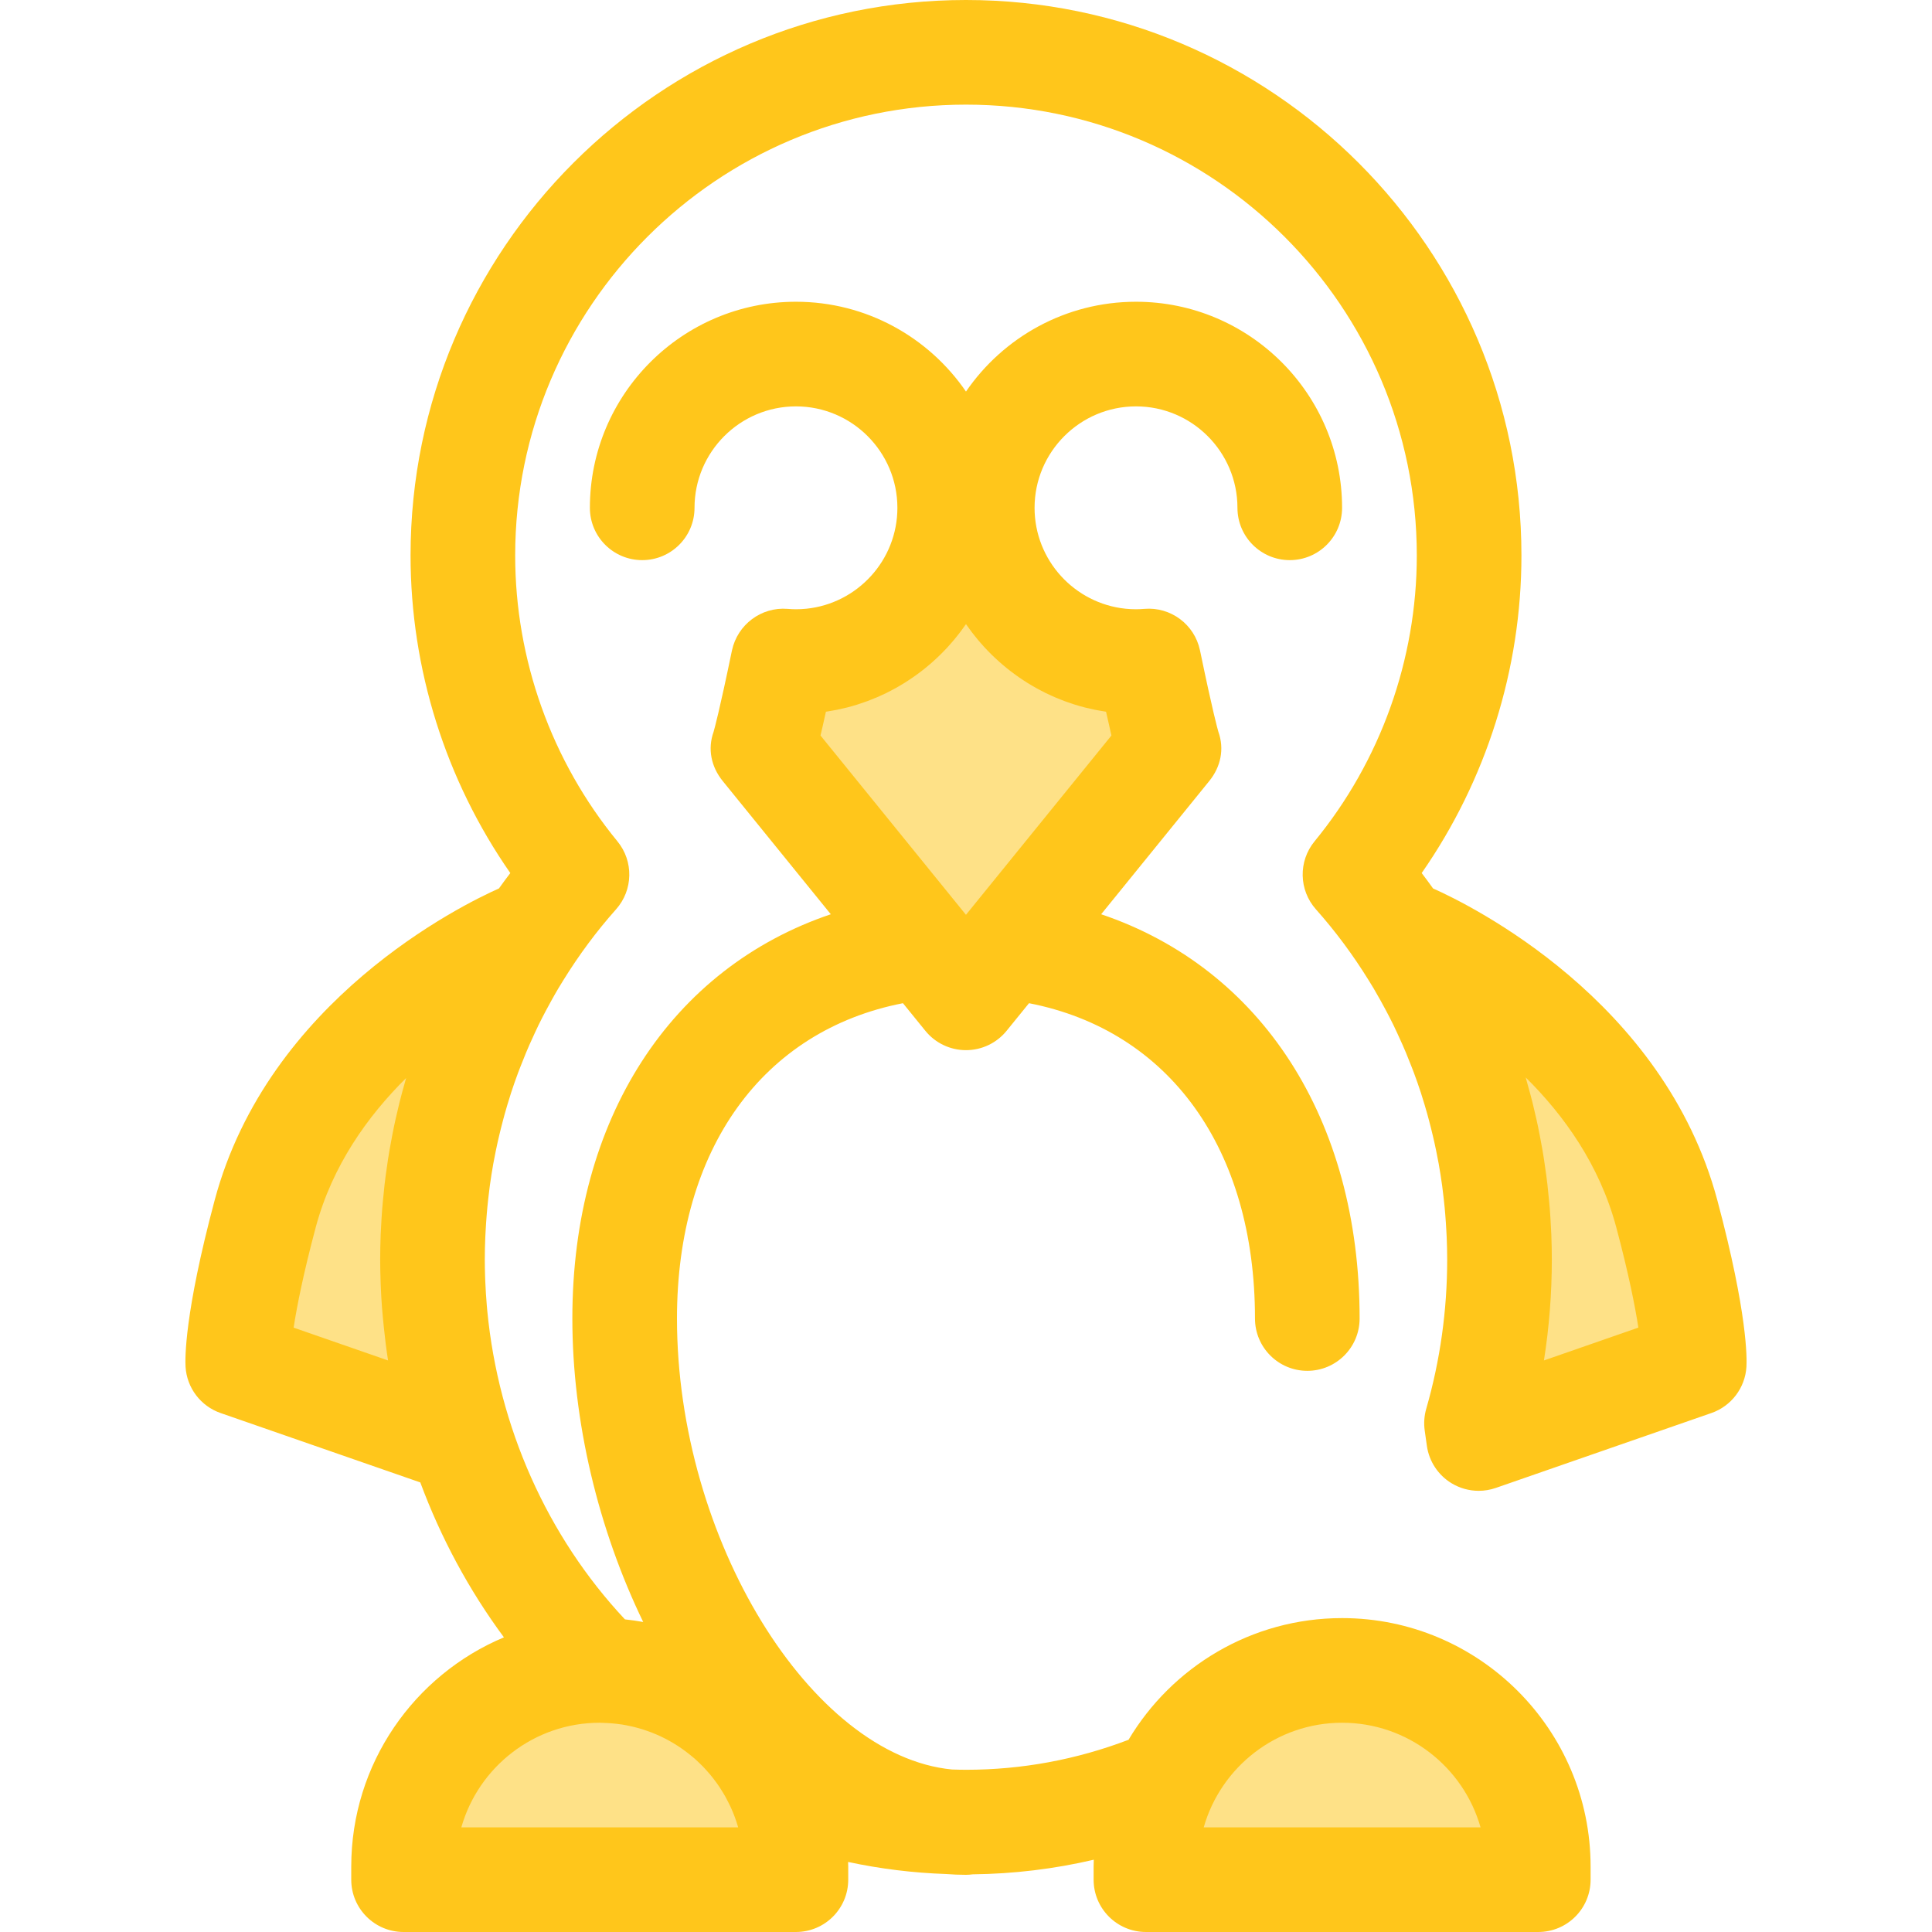
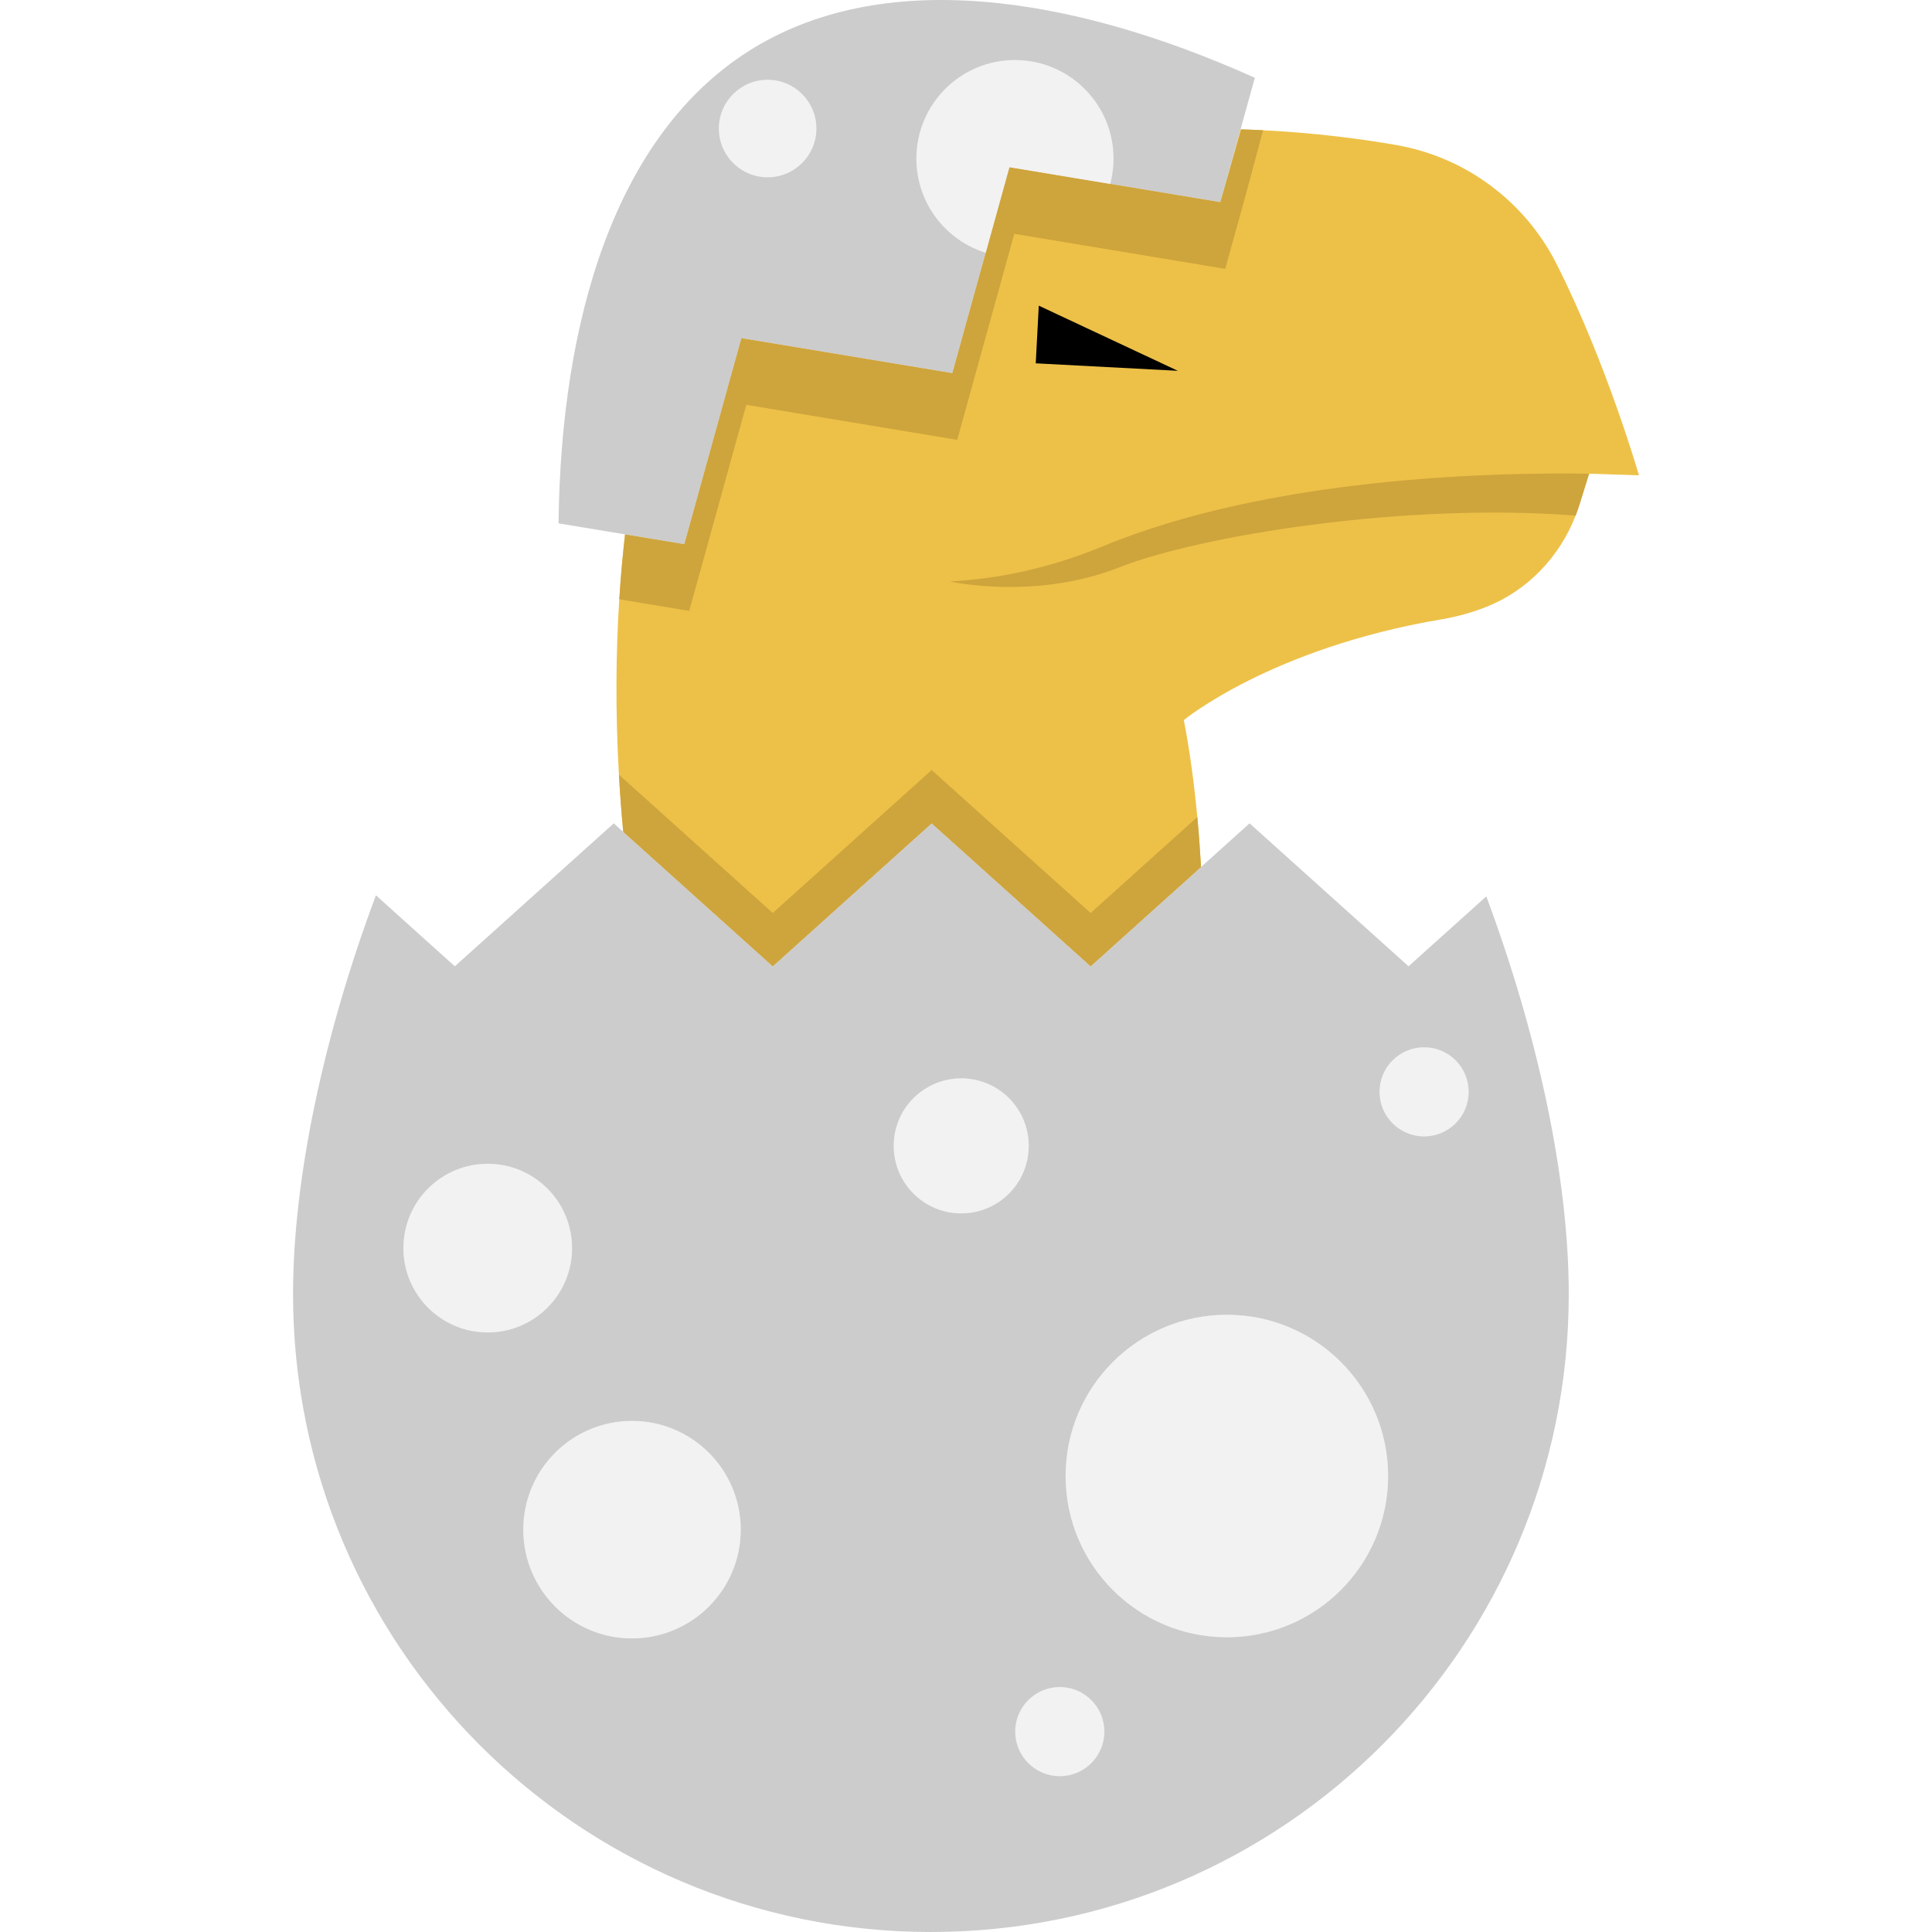
- <svg xmlns="http://www.w3.org/2000/svg" version="1.1" id="Layer_1" x="0px" y="0px" viewBox="0 0 511.999 511.999" style="enable-background:new 0 0 511.999 511.999;" xml:space="preserve">
+ <svg xmlns="http://www.w3.org/2000/svg" version="1.1" id="Capa_1" x="0px" y="0px" viewBox="0 0 434.86 434.86" style="enable-background:new 0 0 434.86 434.86;" xml:space="preserve">
  <g>
-     <path style="fill:#FEE187;" d="M114.614,333.78c0-30.747,8.832-59.315,23.959-83.049l0.441-3.117c0,0-54.954,22.471-68.738,74.063   c-7.885,29.51-7.261,39.694-7.261,39.694l57.121,19.847l0.571-4.041C116.749,363.446,114.614,348.876,114.614,333.78z" />
-     <path style="fill:#FEE187;" d="M441.723,321.678c-13.784-51.592-68.738-74.063-68.738-74.063l0.441,3.117   c15.127,23.734,23.959,52.302,23.959,83.049c0,15.097-2.135,29.666-6.092,43.398l0.571,4.041l57.121-19.847   C448.984,361.372,449.608,351.189,441.723,321.678z" />
-     <path style="fill:#FEE187;" d="M304.437,175.175c-1.115,0.092-2.24,0.151-3.379,0.151c-22.503,0-40.746-18.243-40.746-40.746   c0-0.421,0.019-0.837,0.032-1.255H257.8h-3.602h-2.544c0.012,0.417,0.032,0.833,0.032,1.255c0,22.503-18.243,40.746-40.746,40.746   c-1.138,0-2.264-0.058-3.379-0.151c-0.033,0.158-0.072,0.319-0.105,0.477c-3.872,18.717-5.163,22.591-5.163,22.591l53.706,66.197   l53.706-66.197c0,0-1.291-3.872-5.163-22.591C304.509,175.495,304.472,175.334,304.437,175.175z" />
-     <path style="fill:#FEE187;" d="M407.667,498.136H303.69v-3.469c0-28.713,23.275-51.989,51.989-51.989l0,0   c28.713,0,51.989,23.276,51.989,51.989L407.667,498.136L407.667,498.136z" />
-     <path style="fill:#FEE187;" d="M210.929,498.136H106.952v-3.469c0-28.713,23.276-51.989,51.989-51.989l0,0   c28.713,0,51.989,23.276,51.989,51.989V498.136z" />
+     <path style="fill:#EDC148;" d="M368.9,106.99c0,0,0,0-0.01,0c-0.31,0-11.21-0.37-11.21-0.37l-2.16,6.94   c-0.26,0.85-0.56,1.68-0.88,2.5c-3.58,9.21-10.68,16.74-19.9,20.46c-3.25,1.31-6.66,2.27-10.16,2.86   c-38.5,6.47-58.12,22.7-58.12,22.7c1.33,6.89,2.32,14.21,3.03,21.82c0.35,3.68,0.62,7.44,0.84,11.25l-24.85,22.35l-35.78-32.18   l-35.77,32.18l-33.65-30.26c-0.41-4.39-0.73-8.68-0.97-12.87c-0.82-14.37-0.69-27.55,0.08-39.49c0.33-5.09,0.77-9.96,1.3-14.59   l13.34,2.21l12.85-46.38L214.36,84l12.84-46.37l47.48,7.88l4.17-15.05l0.37-1.35h0.01c0.05,0,0.11,0,0.16,0.01   c1.67,0.05,3.3,0.11,4.91,0.2c11.7,0.59,21.83,1.9,30.02,3.33c15.61,2.74,28.95,12.7,36.08,26.84   C361.7,81.92,368.9,106.99,368.9,106.99z" />
+     <path style="fill:#F2F2F2;" d="M276.15,295.93c20.04,0,36.29,16.25,36.29,36.29c0,20.05-16.25,36.3-36.29,36.3   c-20.05,0-36.3-16.25-36.3-36.3C239.85,312.18,256.1,295.93,276.15,295.93z" />
+     <path style="fill:#F2F2F2;" d="M216.36,242.72c8.39,0,15.19,6.8,15.19,15.2c0,8.39-6.8,15.19-15.19,15.19s-15.2-6.8-15.2-15.19   C201.16,249.52,207.97,242.72,216.36,242.72z" />
+     <path style="fill:#F2F2F2;" d="M142.25,319.82c13.52,0,24.48,10.96,24.48,24.48c0,13.52-10.96,24.48-24.48,24.48   s-24.47-10.96-24.47-24.48C117.78,330.78,128.73,319.82,142.25,319.82z" />
+     <path style="fill:#F2F2F2;" d="M109.78,261.95c10.48,0,18.98,8.5,18.98,18.98c0,10.48-8.5,18.98-18.98,18.98   c-10.49,0-18.98-8.5-18.98-18.98C90.8,270.45,99.29,261.95,109.78,261.95z" />
+     <path style="fill:#CCCCCC;" d="M334.54,201.76c11.82,31.71,18.56,63.85,18.56,89.53c0,79.29-64.28,143.57-143.57,143.57   c-79.3,0-143.57-64.28-143.57-143.57c0-25.75,6.78-57.99,18.65-89.78l17.76,15.99l35.78-32.18l2.13,1.92l33.65,30.26l35.77-32.18   l35.78,32.18l24.85-22.35l10.93-9.83l35.78,32.18L334.54,201.76z M312.44,332.22c0-20.04-16.25-36.29-36.29-36.29   c-20.05,0-36.3,16.25-36.3,36.29c0,20.05,16.25,36.3,36.3,36.3C296.19,368.52,312.44,352.27,312.44,332.22z M231.55,257.92   c0-8.4-6.8-15.2-15.19-15.2s-15.2,6.8-15.2,15.2c0,8.39,6.81,15.19,15.2,15.19S231.55,266.31,231.55,257.92z M166.73,344.3   c0-13.52-10.96-24.48-24.48-24.48s-24.47,10.96-24.47,24.48c0,13.52,10.95,24.48,24.47,24.48S166.73,357.82,166.73,344.3z    M128.76,280.93c0-10.48-8.5-18.98-18.98-18.98c-10.49,0-18.98,8.5-18.98,18.98c0,10.48,8.49,18.98,18.98,18.98   C120.26,299.91,128.76,291.41,128.76,280.93z" />
+     <path style="fill:#CEA43C;" d="M269.49,183.9l-24.01,21.6l-35.78-32.18l-35.77,32.18l-33.65-30.26l-0.97-0.87   c0.24,4.19,0.56,8.48,0.97,12.87l33.65,30.26l35.77-32.18l35.78,32.18l24.85-22.35C270.11,191.34,269.84,187.58,269.49,183.9z" />
+     <path style="fill:#CCCCCC;" d="M282.44,17.51l-3.21,11.6h-0.01l-4.54,16.4L249.9,41.4l-22.7-3.77l-5.34,19.27l-7.5,27.1   l-47.48-7.88l-12.85,46.38l-13.34-2.21v-0.01l-14.97-2.48c0.51-45.79,12.72-87.11,42.67-106.22   C198.27-7.5,240.76-1.23,282.44,17.51z" />
+     <path style="fill:#CEA43C;" d="M284.3,29.32l-3.97,14.79h-0.01l-4.54,16.4L251,56.4l-22.7-3.77l-5.34,19.27l-7.5,27.1l-47.48-7.88   l-12.85,46.38l-13.34-2.21v-0.01l-2.4-0.4c0.33-5.09,0.77-9.96,1.3-14.59l13.34,2.21l12.85-46.38L214.36,84l12.84-46.37l47.48,7.88   l4.71-16.39C281.06,29.17,282.69,29.23,284.3,29.32z" />
+     <path style="fill:#CEA43C;" d="M357.68,106.62l-2.16,6.94c-0.26,0.85-0.56,1.68-0.88,2.5c-38.22-3.02-84.54,4.47-102.71,11.64   c-19,7.5-38.15,3.18-38.15,3.18c10.53-0.56,22.18-2.84,34.53-7.95C285.74,107.46,335.68,106.28,357.68,106.62z" />
+     <polygon points="265.11,83.463 233.127,81.779 233.811,68.797  " />
+     <path style="fill:#F2F2F2;" d="M172.78,17.95c6.063,0,10.98,4.917,10.98,10.98s-4.917,10.98-10.98,10.98   c-6.068,0-10.98-4.917-10.98-10.98S166.711,17.95,172.78,17.95z" />
+     <path style="fill:#F2F2F2;" d="M250.64,35.7c0,1.97-0.26,3.88-0.74,5.7l-22.7-3.77l-5.34,19.27c-9.04-2.81-15.6-11.24-15.6-21.2   c0-12.25,9.92-22.19,22.19-22.19C240.7,13.51,250.64,23.45,250.64,35.7z" />
+     <path style="fill:#F2F2F2;" d="M238.543,379.72c5.541,0,10.033,4.491,10.033,10.039c0,5.541-4.491,10.033-10.033,10.033   s-10.039-4.491-10.039-10.033C228.503,384.211,233.001,379.72,238.543,379.72z" />
+     <path style="fill:#F2F2F2;" d="M320.543,235.72c5.541,0,10.033,4.491,10.033,10.039c0,5.541-4.491,10.033-10.033,10.033   c-5.541,0-10.039-4.491-10.039-10.033C310.503,240.211,315.001,235.72,320.543,235.72z" />
  </g>
-   <path style="fill:#FFC61B;" d="M455.118,318.1c-14.199-53.145-65.549-78.291-75.346-82.654c-0.99-1.37-1.978-2.74-3.011-4.08  c17.117-24.572,26.435-54.045,26.435-84.168C403.197,66.032,337.164,0,255.999,0S108.801,66.032,108.801,147.198  c0,30.123,9.318,59.597,26.435,84.168c-1.033,1.341-2.021,2.71-3.011,4.08c-9.797,4.363-61.146,29.509-75.346,82.654  c-8.058,30.159-7.832,42.044-7.706,44.119c0.342,5.583,4.004,10.415,9.288,12.251l52.92,18.387  c5.451,14.686,12.904,28.541,22.166,41.054c-23.743,9.959-40.463,33.439-40.463,60.756v3.467c0,7.657,6.207,13.864,13.864,13.864  h103.977c7.657,0,13.864-6.207,13.864-13.864v-3.467c0-0.413-0.024-0.821-0.032-1.231c8.525,1.831,17.203,2.895,25.98,3.201  c1.739,0.134,3.491,0.208,5.257,0.208c0.607,0,1.199-0.053,1.786-0.128c10.882-0.128,21.608-1.421,32.086-3.874  c-0.017,0.607-0.046,1.212-0.046,1.823v3.467c0,7.657,6.207,13.864,13.864,13.864h103.977c7.657,0,13.864-6.207,13.864-13.864  v-3.467c0-36.312-29.542-65.854-65.853-65.854c-24.042,0-45.108,12.958-56.604,32.25c-13.794,5.257-28.257,7.947-43.075,7.947  c-1.239,0-2.475-0.039-3.709-0.076c-37.334-3.617-72.879-61.041-72.879-119.514c0-44.975,22.747-76.33,59.887-83.561l5.935,7.315  c2.633,3.244,6.588,5.13,10.767,5.13c4.179,0,8.134-1.884,10.767-5.13l5.935-7.315c37.14,7.23,59.887,38.586,59.887,83.561  c0,7.657,6.207,13.864,13.864,13.864c7.657,0,13.864-6.207,13.864-13.864c0-53.04-26.204-92.844-68.491-107.133l28.648-35.31  c3.053-3.763,4.044-8.484,2.415-13.039c-0.226-0.775-1.556-5.565-4.767-21.084l-0.126-0.578c-1.456-6.814-7.749-11.491-14.689-10.92  c-0.854,0.071-1.589,0.104-2.247,0.104c-0.926,0-1.843-0.047-2.745-0.139c-13.539-1.38-24.138-12.847-24.138-26.743v-0.001  c0-14.824,12.059-26.882,26.883-26.882c14.822,0,26.882,12.059,26.882,26.882c0,7.657,6.207,13.864,13.864,13.864  s13.864-6.207,13.864-13.864c0-30.112-24.498-54.61-54.61-54.61c-18.689,0-35.21,9.442-45.059,23.801  c-9.849-14.359-26.37-23.801-45.059-23.801c-30.112,0-54.61,24.498-54.61,54.61c0,7.657,6.207,13.864,13.864,13.864  c7.657,0,13.864-6.207,13.864-13.864c0-14.822,12.059-26.882,26.882-26.882c14.822,0,26.882,12.058,26.883,26.882v0.001  c0,13.896-10.599,25.363-24.138,26.743c-0.903,0.092-1.818,0.139-2.745,0.139c-0.659,0-1.392-0.033-2.247-0.104  c-6.957-0.556-13.25,4.186-14.707,11l-0.105,0.487c-3.214,15.529-4.543,20.321-4.769,21.096c-1.629,4.556-0.638,9.275,2.415,13.039  l28.648,35.31c-42.288,14.289-68.491,54.093-68.491,107.133c0,27.268,6.852,55.801,18.775,80.423  c-1.597-0.283-3.207-0.527-4.841-0.692c-20.629-22.01-33.512-51.024-36.477-81.735c-0.051-0.545-0.097-1.09-0.143-1.635  c-0.086-1.019-0.162-2.039-0.227-3.061c-0.065-1.058-0.123-2.117-0.166-3.178c-0.019-0.464-0.035-0.929-0.05-1.395  c-0.044-1.454-0.076-2.91-0.076-4.369c0-1.972,0.051-3.935,0.132-5.894c0.024-0.589,0.061-1.176,0.093-1.764  c0.075-1.413,0.168-2.821,0.283-4.226c0.051-0.62,0.104-1.239,0.162-1.858c0.146-1.524,0.317-3.042,0.51-4.554  c0.054-0.424,0.098-0.851,0.157-1.274c0.268-1.953,0.573-3.899,0.919-5.833c0.053-0.291,0.115-0.58,0.169-0.871  c0.302-1.625,0.631-3.241,0.989-4.85c0.122-0.552,0.254-1.101,0.383-1.65c0.326-1.389,0.674-2.773,1.041-4.15  c0.146-0.546,0.288-1.092,0.441-1.636c0.451-1.608,0.929-3.207,1.435-4.794c0.082-0.255,0.154-0.513,0.236-0.768  c0.588-1.809,1.22-3.602,1.88-5.382c0.208-0.562,0.433-1.116,0.649-1.675c0.467-1.21,0.947-2.417,1.447-3.612  c0.291-0.695,0.589-1.386,0.891-2.077c0.47-1.073,0.957-2.136,1.453-3.196c0.326-0.696,0.646-1.395,0.984-2.084  c0.607-1.242,1.242-2.469,1.887-3.692c0.481-0.912,0.975-1.818,1.477-2.719c0.606-1.09,1.217-2.177,1.852-3.248  c0.442-0.747,0.904-1.485,1.361-2.224c4.097-6.62,8.741-12.912,13.957-18.77c4.538-5.099,4.69-12.743,0.359-18.018  c-17.472-21.276-27.094-48.181-27.094-75.762c0-65.875,53.594-119.469,119.469-119.469s119.469,53.594,119.469,119.469  c0,27.58-9.622,54.486-27.094,75.762c-4.333,5.275-4.18,12.919,0.359,18.018c5.214,5.858,9.86,12.149,13.957,18.77  c0.457,0.739,0.919,1.477,1.361,2.224c0.635,1.073,1.246,2.159,1.852,3.248c0.502,0.901,0.995,1.807,1.477,2.719  c0.645,1.223,1.28,2.45,1.887,3.692c0.338,0.69,0.659,1.389,0.984,2.084c0.496,1.059,0.984,2.124,1.453,3.196  c0.302,0.69,0.6,1.382,0.891,2.077c0.5,1.197,0.982,2.401,1.447,3.612c0.216,0.559,0.441,1.113,0.649,1.675  c0.66,1.78,1.292,3.573,1.88,5.382c0.083,0.255,0.155,0.513,0.236,0.768c0.506,1.587,0.986,3.186,1.435,4.794  c0.152,0.543,0.294,1.091,0.441,1.636c0.367,1.377,0.715,2.759,1.041,4.15c0.129,0.549,0.259,1.098,0.383,1.65  c0.358,1.608,0.686,3.225,0.989,4.85c0.054,0.291,0.118,0.58,0.169,0.871c0.347,1.934,0.652,3.879,0.919,5.833  c0.058,0.423,0.103,0.85,0.157,1.274c0.193,1.513,0.365,3.031,0.51,4.554c0.058,0.618,0.111,1.238,0.162,1.858  c0.115,1.404,0.208,2.813,0.283,4.226c0.031,0.588,0.068,1.174,0.093,1.764c0.079,1.959,0.132,3.924,0.132,5.894  c0,13.466-1.867,26.776-5.55,39.561c-0.541,1.876-0.678,3.843-0.405,5.777l0.571,4.041c0.58,4.105,2.967,7.735,6.504,9.895  c2.202,1.343,4.704,2.03,7.225,2.03c1.531,0,3.07-0.254,4.55-0.768l57.121-19.847c5.284-1.836,8.947-6.667,9.288-12.251  C462.95,360.144,463.176,348.259,455.118,318.1z M355.678,456.543c17.419,0,32.147,11.743,36.684,27.729h-73.367  C323.531,468.286,338.259,456.543,355.678,456.543z M218.874,188.615c0.062-0.01,0.122-0.022,0.184-0.032  c0.591-0.089,1.173-0.198,1.757-0.305c0.338-0.062,0.681-0.114,1.018-0.182c0.746-0.151,1.484-0.326,2.218-0.507  c0.168-0.042,0.34-0.075,0.507-0.118c0.896-0.232,1.783-0.485,2.662-0.76c0.295-0.093,0.584-0.2,0.878-0.298  c0.581-0.193,1.163-0.384,1.736-0.596c0.351-0.13,0.695-0.275,1.043-0.412c0.506-0.2,1.012-0.395,1.511-0.609  c0.366-0.157,0.724-0.327,1.086-0.491c0.47-0.214,0.941-0.426,1.403-0.653c0.367-0.18,0.729-0.372,1.092-0.56  c0.445-0.23,0.889-0.46,1.327-0.702c0.365-0.202,0.724-0.413,1.084-0.624c0.424-0.248,0.847-0.496,1.264-0.756  c0.358-0.222,0.708-0.451,1.061-0.681c0.408-0.266,0.812-0.534,1.212-0.811c0.347-0.24,0.689-0.485,1.03-0.733  c0.392-0.284,0.781-0.573,1.163-0.867c0.334-0.256,0.665-0.517,0.994-0.781c0.377-0.304,0.749-0.611,1.117-0.925  c0.32-0.272,0.638-0.546,0.951-0.825c0.363-0.323,0.721-0.653,1.076-0.986c0.304-0.284,0.606-0.568,0.903-0.86  c0.351-0.344,0.693-0.695,1.034-1.048c0.286-0.297,0.573-0.591,0.851-0.893c0.338-0.366,0.667-0.74,0.995-1.116  c0.266-0.304,0.534-0.606,0.793-0.916c0.329-0.392,0.645-0.793,0.961-1.195c0.243-0.306,0.489-0.61,0.725-0.923  c0.322-0.426,0.629-0.861,0.939-1.296c0.18-0.252,0.37-0.498,0.546-0.753c0.176,0.256,0.366,0.501,0.546,0.753  c0.309,0.435,0.617,0.871,0.939,1.296c0.236,0.312,0.483,0.616,0.725,0.923c0.318,0.402,0.634,0.803,0.961,1.195  c0.259,0.311,0.528,0.611,0.793,0.916c0.329,0.376,0.657,0.75,0.995,1.116c0.279,0.302,0.566,0.598,0.851,0.893  c0.341,0.354,0.684,0.704,1.034,1.048c0.297,0.291,0.599,0.575,0.903,0.86c0.355,0.333,0.713,0.663,1.076,0.986  c0.313,0.279,0.632,0.553,0.951,0.825c0.369,0.313,0.74,0.621,1.117,0.925c0.329,0.263,0.659,0.524,0.994,0.781  c0.384,0.294,0.772,0.582,1.163,0.867c0.341,0.248,0.684,0.494,1.03,0.733c0.399,0.276,0.806,0.545,1.212,0.811  c0.352,0.23,0.703,0.459,1.061,0.681c0.417,0.259,0.84,0.507,1.264,0.756c0.36,0.209,0.718,0.421,1.084,0.624  c0.437,0.243,0.882,0.471,1.327,0.702c0.363,0.189,0.724,0.38,1.092,0.56c0.463,0.227,0.933,0.439,1.403,0.653  c0.362,0.165,0.72,0.334,1.086,0.491c0.498,0.214,1.005,0.41,1.511,0.609c0.348,0.137,0.692,0.281,1.043,0.412  c0.573,0.212,1.155,0.403,1.736,0.596c0.294,0.097,0.582,0.205,0.878,0.298c0.878,0.275,1.765,0.53,2.662,0.76  c0.168,0.043,0.34,0.076,0.507,0.118c0.735,0.182,1.472,0.356,2.218,0.507c0.337,0.068,0.679,0.121,1.018,0.182  c0.584,0.107,1.167,0.216,1.757,0.305c0.062,0.01,0.122,0.022,0.184,0.032c0.55,2.505,1.022,4.582,1.425,6.303l-38.246,47.139  c-0.003,0.004-0.007,0.008-0.01,0.012l-0.294,0.363l-38.55-47.515C217.853,193.199,218.324,191.122,218.874,188.615z   M102.839,360.533l-25.027-8.696c0.88-5.684,2.579-14.311,5.858-26.579c4.378-16.389,13.808-29.52,23.953-39.563  c-0.012,0.043-0.024,0.087-0.036,0.13c-0.064,0.218-0.118,0.438-0.18,0.656c-0.539,1.87-1.05,3.75-1.525,5.641  c-0.155,0.621-0.293,1.246-0.441,1.869c-0.358,1.497-0.706,2.997-1.023,4.507c-0.155,0.738-0.295,1.481-0.441,2.221  c-0.276,1.406-0.539,2.813-0.781,4.227c-0.136,0.794-0.262,1.592-0.385,2.389c-0.215,1.378-0.412,2.76-0.592,4.145  c-0.107,0.815-0.212,1.632-0.306,2.45c-0.162,1.398-0.299,2.801-0.427,4.205c-0.072,0.8-0.153,1.597-0.214,2.399  c-0.116,1.51-0.2,3.024-0.276,4.539c-0.035,0.693-0.085,1.384-0.111,2.078c-0.085,2.204-0.134,4.414-0.134,6.63  c0,1.953,0.046,3.903,0.114,5.851c0.018,0.543,0.037,1.086,0.061,1.629c0.078,1.747,0.175,3.49,0.306,5.228  c0.065,0.879,0.15,1.754,0.229,2.63c0.075,0.822,0.154,1.644,0.241,2.465C102.01,354.578,102.371,357.565,102.839,360.533z   M122.256,484.271c4.536-15.986,19.265-27.729,36.684-27.729c0.372,0,0.735,0.036,1.104,0.046c1.489,0.043,2.963,0.165,4.416,0.379  c0.128,0.018,0.258,0.029,0.385,0.049c0.751,0.118,1.493,0.27,2.232,0.433c0.18,0.039,0.362,0.073,0.541,0.115  c0.745,0.175,1.479,0.376,2.209,0.595c0.154,0.046,0.308,0.09,0.462,0.139c0.746,0.234,1.485,0.489,2.213,0.768  c0.115,0.044,0.229,0.09,0.344,0.134c0.756,0.298,1.503,0.614,2.236,0.958c0.054,0.026,0.108,0.054,0.162,0.079  c2.984,1.417,5.766,3.226,8.291,5.357c0.211,0.179,0.431,0.348,0.639,0.531c0.383,0.338,0.747,0.699,1.117,1.052  c0.34,0.326,0.682,0.647,1.009,0.986c0.304,0.312,0.595,0.639,0.887,0.962c0.367,0.406,0.732,0.815,1.081,1.237  c0.254,0.305,0.499,0.617,0.743,0.929c0.36,0.462,0.71,0.932,1.05,1.41c0.22,0.311,0.437,0.623,0.647,0.941  c0.33,0.498,0.645,1.005,0.952,1.518c0.195,0.327,0.394,0.653,0.58,0.987c0.288,0.516,0.556,1.044,0.819,1.574  c0.176,0.355,0.359,0.704,0.525,1.066c0.81,1.762,1.5,3.589,2.038,5.482h-73.367V484.271z M409.159,360.533  c1.389-8.812,2.089-17.756,2.089-26.753c0-2.218-0.05-4.431-0.134-6.638c-0.026-0.7-0.076-1.395-0.112-2.094  c-0.076-1.511-0.159-3.021-0.276-4.525c-0.062-0.812-0.143-1.621-0.218-2.432c-0.128-1.393-0.263-2.784-0.424-4.172  c-0.097-0.833-0.204-1.664-0.313-2.494c-0.179-1.368-0.373-2.731-0.585-4.093c-0.128-0.819-0.258-1.636-0.398-2.453  c-0.236-1.384-0.494-2.762-0.764-4.139c-0.151-0.774-0.299-1.547-0.462-2.318c-0.306-1.453-0.642-2.898-0.986-4.341  c-0.162-0.679-0.313-1.363-0.484-2.039c-0.43-1.708-0.896-3.405-1.378-5.098c-0.114-0.399-0.214-0.803-0.33-1.201  c-0.021-0.071-0.037-0.143-0.058-0.214c10.145,10.035,19.586,23.202,24.001,39.721c3.278,12.27,4.977,20.896,5.858,26.579  L409.159,360.533z" />
  <g>
</g>
  <g>
</g>
  <g>
</g>
  <g>
</g>
  <g>
</g>
  <g>
</g>
  <g>
</g>
  <g>
</g>
  <g>
</g>
  <g>
</g>
  <g>
</g>
  <g>
</g>
  <g>
</g>
  <g>
</g>
  <g>
</g>
</svg>
